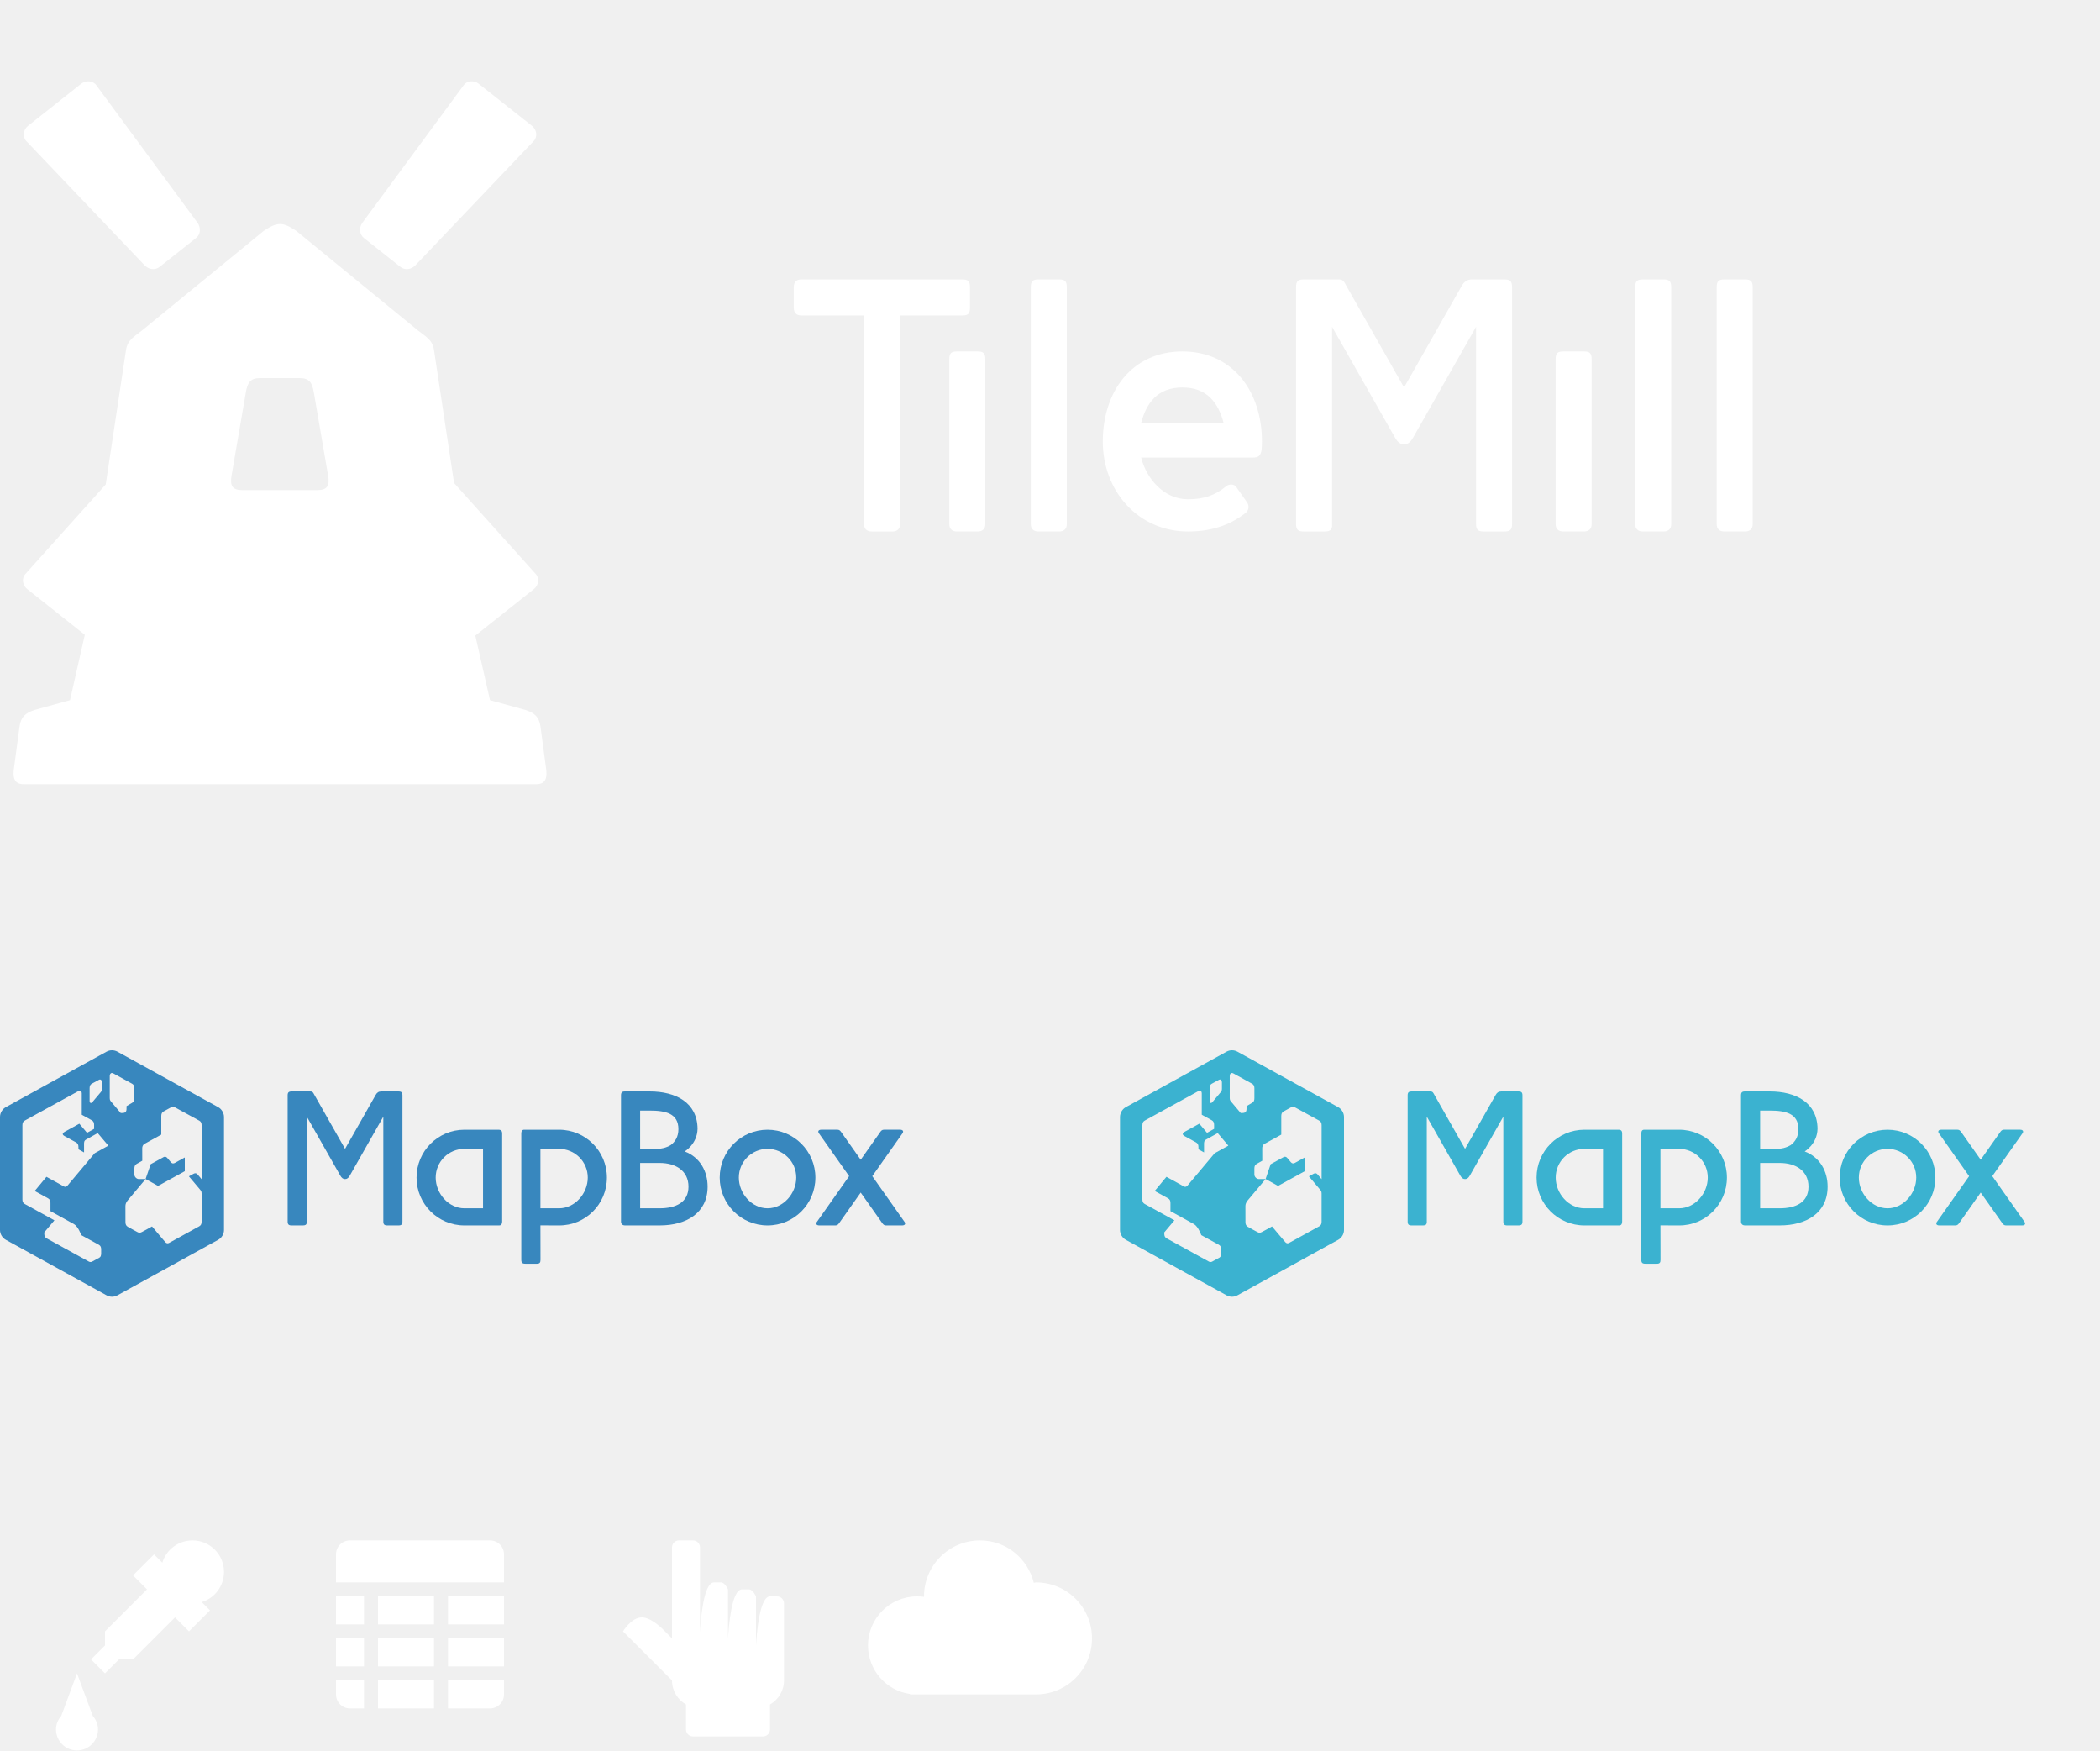
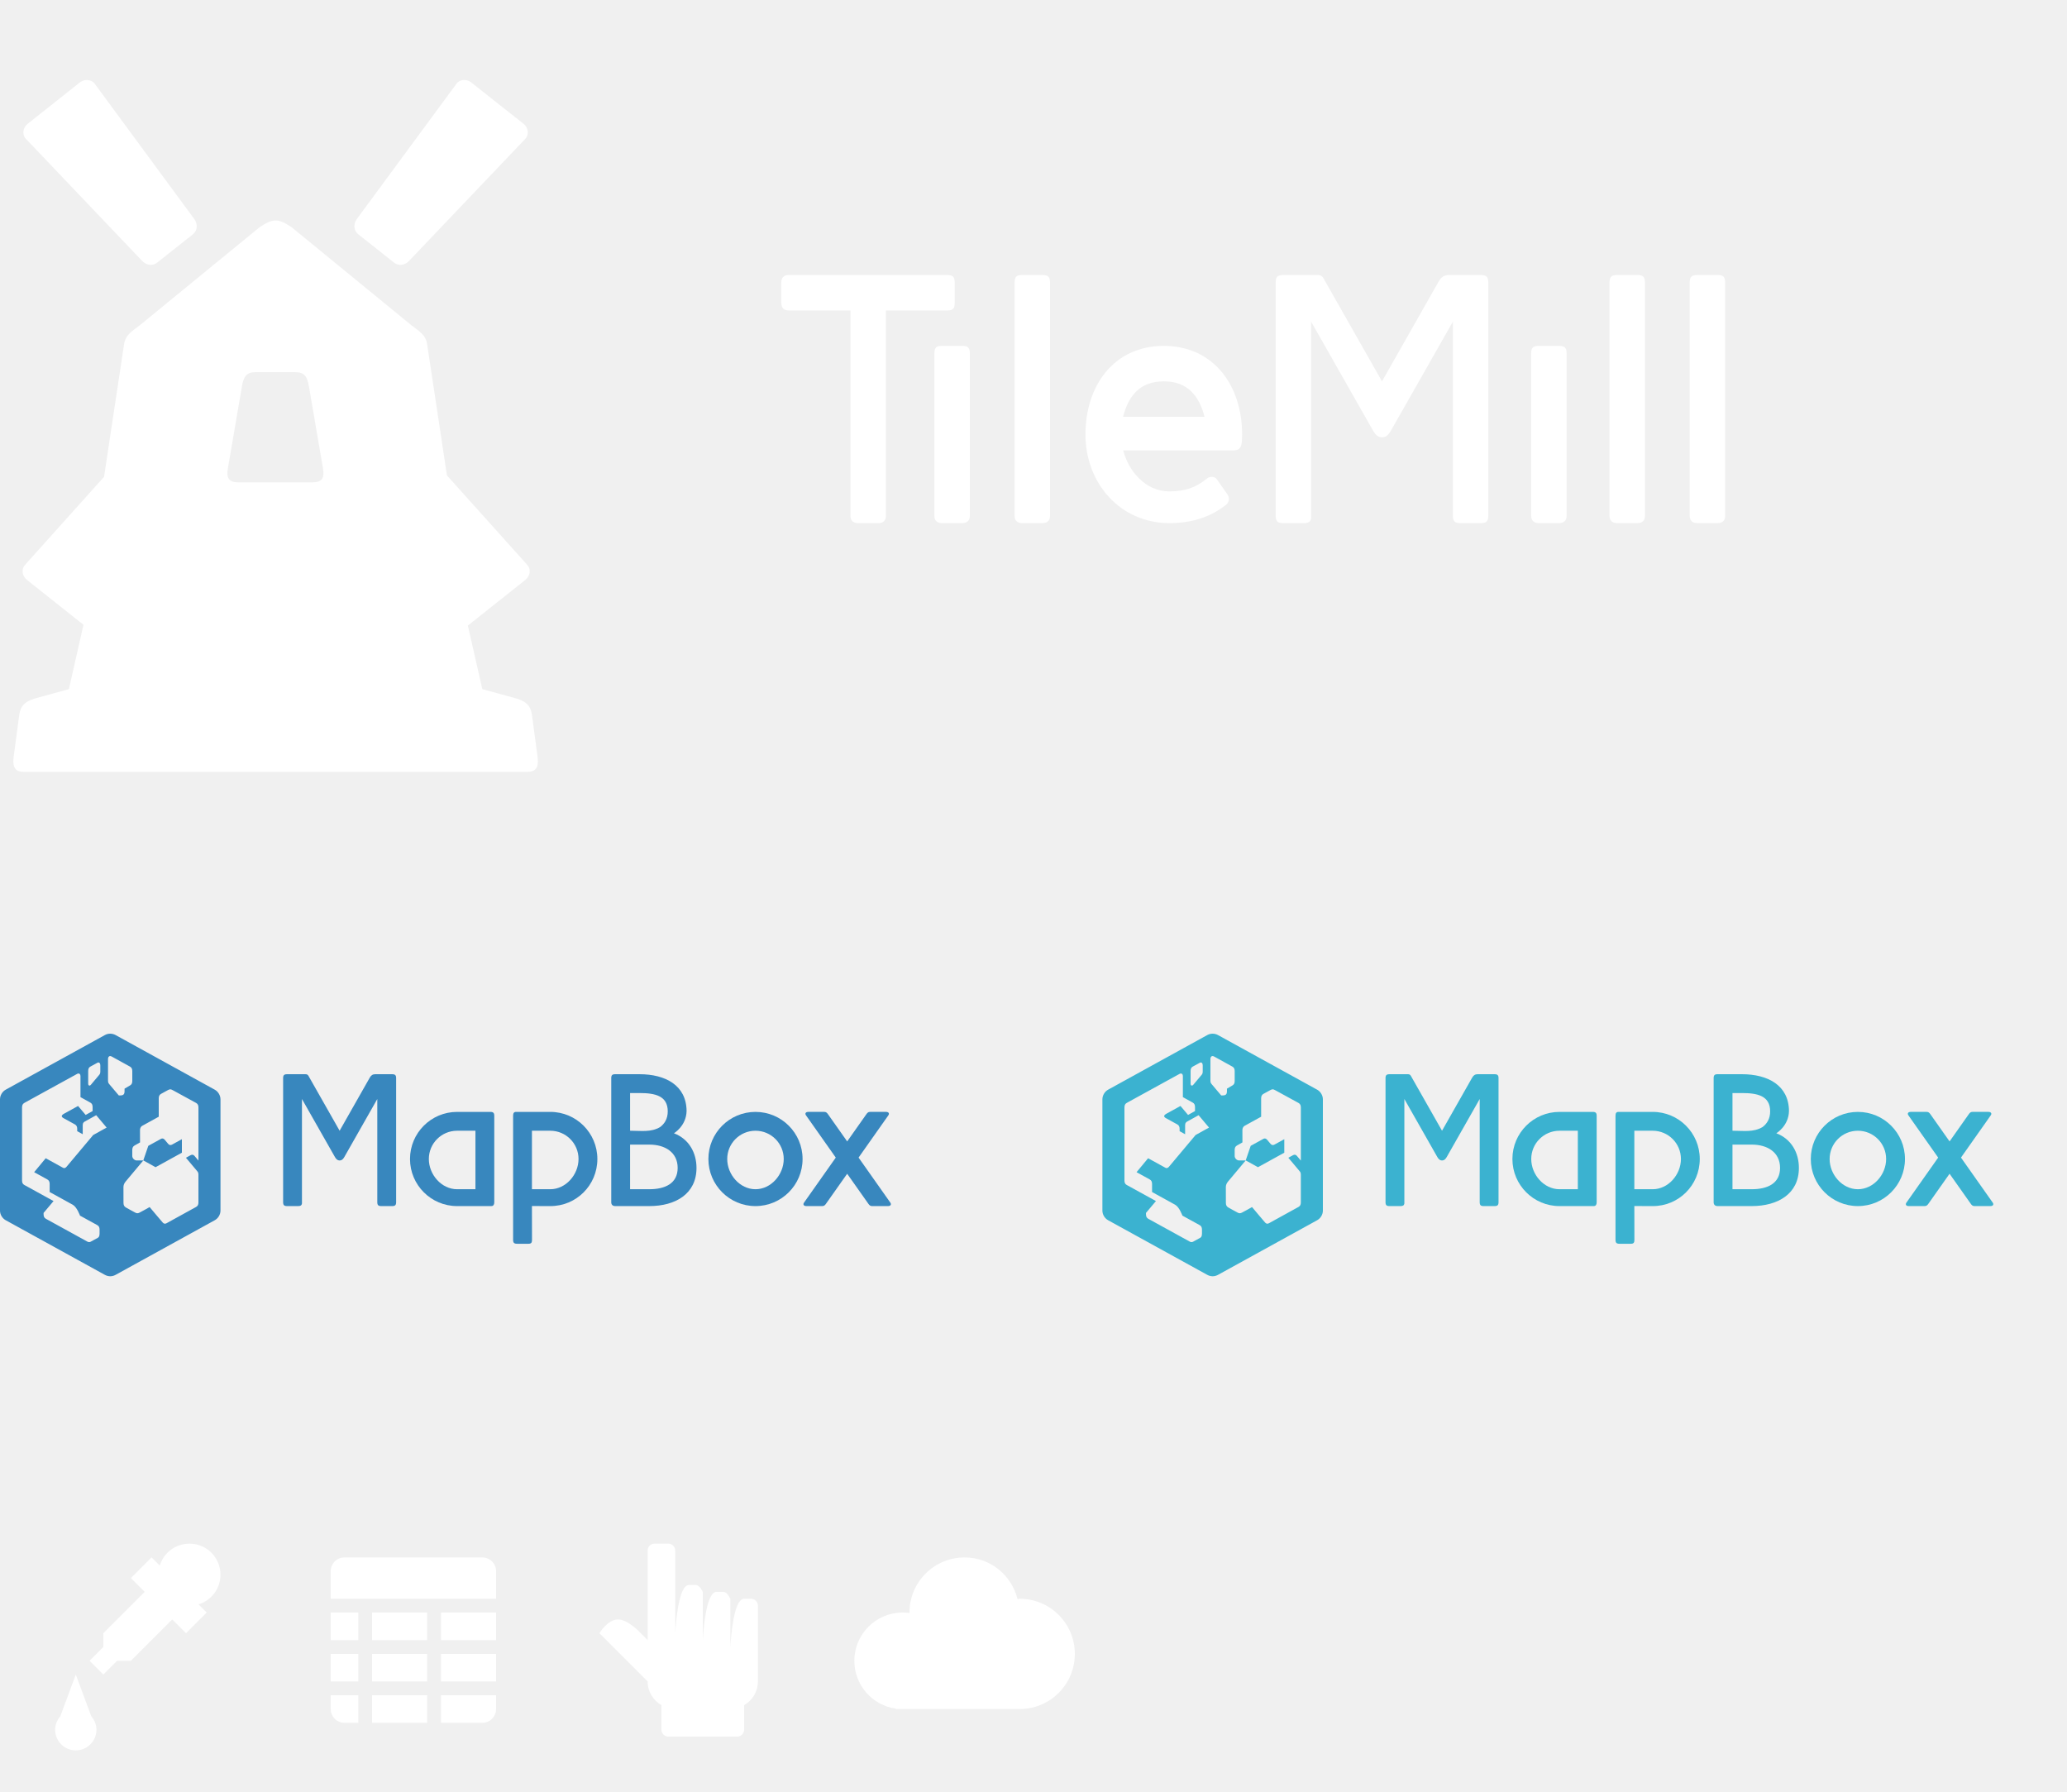
- <svg xmlns="http://www.w3.org/2000/svg" width="150" height="125" id="svg7551" version="1.1">
+ <svg xmlns="http://www.w3.org/2000/svg" width="150" height="130" id="svg7551" version="1.1">
  <defs id="defs7553" />
-   <g id="layer2" transform="translate(0,-22.36218)" style="display:inline" />
+   <g id="layer2" transform="translate(0,-22.36218)" style="display:none">
+     <rect style="color:#000000;fill:#8aa7ba;fill-opacity:1;fill-rule:nonzero;stroke:none;stroke-width:2;marker:none;visibility:visible;display:inline;overflow:visible;enable-background:accumulate" id="rect17711" width="150" height="130" x="-4.2188475e-15" y="22.362" rx="0" ry="0" />
+   </g>
  <g id="layer1" transform="translate(0,-22.36218)">
    <g id="g5159-5-0" style="fill:#ffffff;fill-opacity:1;display:inline" transform="matrix(0.1353383,0,0,0.1353383,-54.13139,68.25293)">
      <path id="path4461-5-6-54" d="m 1024,-153.638 c -26.733,0 -42,21.266 -42,47.5 0,26.234 18.767,47.5 45,47.5 11.578,0 21.681,-2.956 30.375,-9.812 1.588,-1.252 2.197,-3.542 0.688,-5.688 l -5.719,-8.125 c -1.018,-1.446 -3.725,-1.508 -5.125,-0.344 -5.676,4.72 -11.543,6.962 -20.219,6.969 -12.843,0.009 -22,-11 -24.75,-22 l 58.906,0 c 3,0 4.163,-1 4.625,-4 0.145,-1.478 0.219,-2.981 0.219,-4.5 0,-26.234 -15.267,-47.5 -42,-47.5 z m 0,19 c 12.913,0 18.986,7.926 21.844,19 l -43.688,0 c 2.858,-11.074 8.931,-19 21.844,-19 z" clip-path="none" style="color:#000000;fill:#ffffff;fill-opacity:1;fill-rule:nonzero;stroke:none;stroke-width:50;marker:none;visibility:visible;display:inline;overflow:visible;enable-background:accumulate" />
      <path style="color:#000000;fill:#ffffff;fill-opacity:1;fill-rule:nonzero;stroke:none;stroke-width:50;marker:none;visibility:visible;display:inline;overflow:visible;enable-background:accumulate" d="m 1088,-191.638 c -3,0 -4,1 -4,4 l 0,125 c 0,3 1,4 4,4 l 11.125,0 c 2.444,0 3.545,-0.694 3.875,-2.562 l 0,-105.438 33.25,58.5 c 1.326,2.333 2.75,3.487 4.75,3.5 2,0.013 3.424,-1.167 4.75,-3.5 l 33.25,-58.5 0,104 c 0,3 1,4 4,4 l 11,0 c 3,0 4,-1 4,-4 l 0,-125 c 0,-3 -1,-4 -4,-4 l -17.125,0 c -2.495,0 -4.145,1.069 -5.5,3.5 l -30.375,53.5 -30.438,-53.594 c -1.131,-1.991 -1.504,-3.406 -4,-3.406 z" id="path4595-9-5-3" />
      <path id="path24748-9-8-0-0" d="m 822.75,-191.638 c -2.549,0 -3.844,1.574 -3.844,4.031 l 0,10.938 c 0,2.458 1.294,4.031 3.844,4.031 l 33.25,0 0,110.156 c 0,2.549 1.574,3.844 4.031,3.844 l 10.938,0 c 2.458,0 4.031,-1.294 4.031,-3.844 l 0,-110.156 32.906,0 c 3,0 4,-1 4,-4 l 0,-11 c 0,-3 -1,-4 -4,-4 l -85.156,0 z" style="color:#000000;fill:#ffffff;fill-opacity:1;fill-rule:nonzero;stroke:none;stroke-width:50;marker:none;visibility:visible;display:inline;overflow:visible;enable-background:accumulate" />
      <path id="path3668-1-1-2" d="m 948,-191.638 c -3,0 -4,1 -4,4 l 0,125.147 c 0,2.549 1.574,3.844 4.031,3.844 l 10.938,0 c 2.458,0 4.031,-1.294 4.031,-3.844 l 0,-125.147 c 0,-3 -1,-4 -4,-4 -3.667,0 -7.333,0 -11,0 z" style="color:#000000;fill:#ffffff;fill-opacity:1;fill-rule:nonzero;stroke:none;stroke-width:50;marker:none;visibility:visible;display:inline;overflow:visible;enable-background:accumulate" />
      <path id="path4597-9-0-7" d="m 1225,-153.638 c -3,0 -4,1 -4,4 l 0,87.147 c 0,2.549 1.574,3.844 4.031,3.844 l 10.938,0 c 2.458,0 4.031,-1.294 4.031,-3.844 l 0,-87.147 c 0,-3 -1,-4 -4,-4 -3.667,0 -7.333,0 -11,0 z" style="color:#000000;fill:#ffffff;fill-opacity:1;fill-rule:nonzero;stroke:none;stroke-width:50;marker:none;visibility:visible;display:inline;overflow:visible;enable-background:accumulate" />
      <path style="color:#000000;fill:#ffffff;fill-opacity:1;fill-rule:nonzero;stroke:none;stroke-width:50;marker:none;visibility:visible;display:inline;overflow:visible;enable-background:accumulate" d="m 1267,-191.638 c -3,0 -4,1 -4,4 l 0,125.147 c 0,2.549 1.574,3.844 4.031,3.844 l 10.938,0 c 2.458,0 4.031,-1.294 4.031,-3.844 l 0,-125.147 c 0,-3 -1,-4 -4,-4 -3.667,0 -7.333,0 -11,0 z" id="path4599-5-2-1" />
      <path id="path4601-6-4-7" d="m 1310,-191.638 c -3,0 -4,1 -4,4 l 0,125.147 c 0,2.549 1.574,3.844 4.031,3.844 l 10.938,0 c 2.458,0 4.031,-1.294 4.031,-3.844 l 0,-125.147 c 0,-3 -1,-4 -4,-4 -3.667,0 -7.333,0 -11,0 z" style="color:#000000;fill:#ffffff;fill-opacity:1;fill-rule:nonzero;stroke:none;stroke-width:50;marker:none;visibility:visible;display:inline;overflow:visible;enable-background:accumulate" />
      <path style="color:#000000;fill:#ffffff;fill-opacity:1;fill-rule:nonzero;stroke:none;stroke-width:50;marker:none;visibility:visible;display:inline;overflow:visible;enable-background:accumulate" d="m 905,-153.638 c -3,0 -4,1 -4,4 l 0,87.147 c 0,2.549 1.574,3.844 4.031,3.844 l 10.938,0 c 2.458,0 4.031,-1.294 4.031,-3.844 l 0,-87.147 c 0,-3 -1,-4 -4,-4 -3.667,0 -7.333,0 -11,0 z" id="path4605-5-0-9" />
    </g>
    <g style="fill:#ffffff;display:inline" id="g33033" transform="matrix(0.2556115,0,0,0.2556115,-154.3156,87.8115)">
      <path style="color:#000000;fill:#ffffff;fill-opacity:1;fill-rule:nonzero;stroke:none;stroke-width:1.391;marker:none;visibility:visible;display:inline;overflow:visible;enable-background:accumulate" d="m 628.098,-233.325 c -0.588,0.051 -1.199,0.27 -1.688,0.656 l -14.875,11.781 c -1.303,1.031 -1.634,3.004 -0.5,4.219 l 33.04,34.689 c 1.134,1.215 2.915,1.531 4.219,0.5 l 10.188,-8.062 c 1.303,-1.031 1.391,-2.836 0.469,-4.219 l -28.29,-38.439 c -0.461,-0.691 -1.225,-1.046 -2,-1.125 -0.194,-0.02 -0.366,-0.017 -0.562,0 z m 107.12,0 c -0.775,0.079 -1.508,0.434 -1.969,1.125 l -28.321,38.439 c -0.922,1.383 -0.803,3.187 0.5,4.219 l 10.188,8.062 c 1.303,1.031 3.085,0.715 4.219,-0.5 l 33.04,-34.689 c 1.134,-1.215 0.803,-3.187 -0.5,-4.219 l -14.906,-11.781 c -0.652,-0.516 -1.475,-0.735 -2.25,-0.656 z m -53.248,39.87 c -1.297,0 -2.624,0.614 -4.562,1.906 l -34,27.817 c -2.17,1.722 -4.051,2.597 -4.487,5.486 l -5.669,37.545 -22.438,25 c -1.134,1.215 -0.803,3.187 0.5,4.219 l 16.094,12.781 -4.136,18.26 -9.836,2.709 c -2.633,0.861 -3.873,1.973 -4.25,4.562 l -1.562,11.639 c -0.377,2.589 -0.051,4.562 2.719,4.562 l 143.226,0 c 2.77,0 3.096,-1.973 2.719,-4.562 l -1.562,-11.639 c -0.377,-2.589 -1.617,-3.701 -4.25,-4.562 l -9.836,-2.709 -4.105,-18.041 16.375,-13 c 1.303,-1.031 1.634,-3.004 0.5,-4.219 l -22.812,-25.406 -5.607,-37.139 c -0.4,-2.875 -2.317,-3.764 -4.487,-5.486 l -34,-27.817 c -1.939,-1.292 -3.234,-1.906 -4.531,-1.906 z m -5.562,43.034 11,0 c 2.77,0 3.531,1.27 4,4 l 4,23.297 c 0.469,2.73 -0.23,4 -3,4 l -21,0 c -2.77,0 -3.469,-1.27 -3,-4 l 4,-23.297 c 0.469,-2.73 1.23,-4 4,-4 z" id="path33031" />
    </g>
    <g id="g7707" transform="translate(0,11.80001)" style="color:#000000;fill:#3887be;fill-opacity:1;fill-rule:nonzero;stroke:none;stroke-width:2;marker:none;visibility:visible;display:inline;overflow:visible;enable-background:accumulate">
-       <g id="g4022-8" transform="matrix(0.5951758,0,0,0.5951758,-49.65323,30.07154)" style="fill:#3887be;fill-opacity:1;display:inline;color:#000000;fill-rule:nonzero;stroke:none;stroke-width:3.36;marker:none;visibility:visible;overflow:visible;enable-background:accumulate">
+       <g id="g4022-8" transform="matrix(0.5951758,0,0,0.5951758,-49.65323,30.07154)" style="color:#000000;fill:#3887be;fill-opacity:1;fill-rule:nonzero;stroke:none;stroke-width:3.36;marker:none;visibility:visible;display:inline;overflow:visible;enable-background:accumulate">
        <g id="g25745-8-7-8-8" transform="matrix(0.1208684,0,0,0.1208684,108.64,151.526)" style="color:#000000;fill:#3887be;fill-opacity:1;fill-rule:nonzero;stroke:none;stroke-width:27.802;marker:none;visibility:visible;display:inline;overflow:visible;enable-background:accumulate">
          <path id="path24740-2-4-4-5" d="m 252.5,-403.397 c -26.234,0 -47.5,21.266 -47.5,47.5 0,26.234 21.266,47.5 47.5,47.5 l 34.531,-2e-5 c 2.119,-1e-5 2.969,-1.582 2.969,-3.75 l 0,-87.25 c 0,-3 -1,-4 -4,-4 z m 0,19 18.5,0 0,6.844 0,45.312 0,6.844 -18.5,0 c -15.74,0 -28.5,-14.76 -28.5,-30.5 0,-15.74 12.76,-28.5 28.5,-28.5 z" clip-path="none" style="color:#000000;fill:#3887be;fill-opacity:1;fill-rule:nonzero;stroke:none;stroke-width:27.802;marker:none;visibility:visible;display:inline;overflow:visible;enable-background:accumulate" />
          <path id="path24742-8-9-8-3" d="m 81,-441.397 c -3,0 -4,1 -4,4 l 0,125 c 0,3 1,4 4,4 l 11.125,0 c 2.444,0 3.545,-0.694 3.875,-2.562 l 0,-105.438 33.25,58.5 c 1.326,2.333 2.75,3.487 4.75,3.5 2,0.013 3.424,-1.167 4.75,-3.5 l 33.25,-58.5 0,104 c 0,3 1,4 4,4 l 11,0 c 3,0 4,-1 4,-4 l 0,-125 c 0,-3 -1,-4 -4,-4 l -17.125,0 c -2.495,0 -4.145,1.069 -5.5,3.5 l -30.375,53.5 -30.438,-53.594 c -1.131,-1.991 -1.504,-3.406 -4,-3.406 z" style="color:#000000;fill:#3887be;fill-opacity:1;fill-rule:nonzero;stroke:none;stroke-width:27.802;marker:none;visibility:visible;display:inline;overflow:visible;enable-background:accumulate" />
          <path id="path24744-0-3-0-7" d="m 311.969,-403.397 c -2.201,-3.2e-4 -2.969,1.312 -2.969,3.938 l 0,125.062 c 0,3 0.996,4 4.016,4 l 11.51,0 c 2.749,0 3.546,-1.181 3.541,-3.875 L 328,-308.459 c 6.077,0.036 12.586,0.036 18.5,0.062 26.121,0.118 47.5,-20.962 47.5,-47.5 0,-26.234 -21.266,-47.526 -47.5,-47.5 -11.541,0.012 -23.003,0.002 -34.531,0 z m 16.031,19 18.5,0 c 15.74,0 28.5,12.76 28.5,28.5 0,15.74 -12.76,30.5 -28.5,30.5 l -18.5,0 z" clip-path="none" style="color:#000000;fill:#3887be;fill-opacity:1;fill-rule:nonzero;stroke:none;stroke-width:27.802;marker:none;visibility:visible;display:inline;overflow:visible;enable-background:accumulate" />
          <path style="color:#000000;fill:#3887be;fill-opacity:1;fill-rule:nonzero;stroke:none;stroke-width:27.802;marker:none;visibility:visible;display:inline;overflow:visible;enable-background:accumulate" d="m 553.5,-403.397 c 26.234,0 47.5,21.266 47.5,47.5 0,26.234 -21.266,47.5 -47.5,47.5 -26.234,0 -47.5,-21.266 -47.5,-47.5 0,-26.234 21.266,-47.5 47.5,-47.5 z m 0,19 c -15.74,0 -28.5,12.76 -28.5,28.5 0,15.74 12.76,30.5 28.5,30.5 15.74,0 28.5,-14.76 28.5,-30.5 0,-15.74 -12.76,-28.5 -28.5,-28.5 z" id="path24746-2-46-4-1" clip-path="none" />
          <path style="color:#000000;fill:#3887be;fill-opacity:1;fill-rule:nonzero;stroke:none;stroke-width:27.802;marker:none;visibility:visible;display:inline;overflow:visible;enable-background:accumulate" d="m 412,-441.406 c -3,0 -4,1 -4,4 l 0,125.156 c 0,2.549 1.574,3.844 4.031,3.844 l 34.469,0 c 26.234,0 47.5,-12.266 47.5,-38.5 0,-15.083 -7.419,-29.095 -22.75,-34.938 0,0 12.479,-7.371 12.75,-22.5 -0.24,-25.916 -21.415,-37.062 -47.5,-37.062 z m 15,19 9.5,0 c 15.74,0 28.5,2.76 28.5,18.5 0,7.509 -3.281,12.505 -7.656,15.781 -9.309,5.536 -19.343,3.719 -30.344,3.719 z m 0,52 19.5,0 c 15.74,0 28.5,7.76 28.5,23.5 0,15.74 -12.76,21.5 -28.5,21.5 -6.472,9e-5 -13.007,0 -19.5,0 z" id="path24748-0-4-6-2" />
          <path style="color:#000000;fill:#3887be;fill-opacity:1;fill-rule:nonzero;stroke:none;stroke-width:27.802;marker:none;visibility:visible;display:inline;overflow:visible;enable-background:accumulate" d="m 606.812,-403.406 c -2.691,0 -3.733,1.668 -2.25,3.625 l 29.938,42.472 -31.938,45.278 c -1.483,1.957 -0.441,3.625 2.25,3.625 l 16.156,0 c 1.674,0 2.621,-0.858 3.625,-2.281 l 21.397,-30.322 21.416,30.322 c 1.004,1.424 1.951,2.281 3.625,2.281 l 16.156,0 c 2.691,0 3.733,-1.668 2.25,-3.625 L 657.5,-357.312 l 29.938,-42.469 c 1.483,-1.957 0.441,-3.625 -2.25,-3.625 l -16.156,0 c -1.674,0 -2.621,0.858 -3.625,2.281 l -19.405,27.508 -19.407,-27.508 c -1.004,-1.424 -1.951,-2.281 -3.625,-2.281 z" id="path9206-2-0-9-1-0-5" />
        </g>
      </g>
      <path id="path5629-7-4-6-8-6-6-7-5" d="m 8.002,85.562 c -0.135,-7.99e-4 -0.269,0.033 -0.388,0.098 l -7.2,3.965 c -0.125,0.068 -0.227,0.173 -0.3,0.295 C 0.043,90.042 2.4e-4,90.182 0,90.325 l 0,8.072 c 4.8e-4,0.285 0.166,0.563 0.415,0.7 l 7.2,3.965 c 0.117,0.064 0.251,0.1 0.385,0.1 0.134,0 0.268,-0.036 0.385,-0.1 l 7.2,-3.965 c 0.249,-0.137 0.415,-0.415 0.415,-0.7 l 0,-8.072 c -2.1e-4,-0.142 -0.043,-0.283 -0.115,-0.405 -0.072,-0.122 -0.175,-0.227 -0.3,-0.295 l -7.2,-3.965 c -0.117,-0.064 -0.25,-0.097 -0.383,-0.098 z m -0.007,1.623 c 0.034,4.34e-4 0.073,0.013 0.117,0.037 0.44,0.242 0.881,0.484 1.32,0.728 0.122,0.068 0.168,0.172 0.168,0.327 l 0,0.715 c 0,0.154 -0.044,0.258 -0.163,0.325 l -0.398,0.233 0,0.172 c 0,0.24 -0.084,0.32 -0.32,0.32 l -0.098,0 -0.672,-0.795 c -0.069,-0.082 -0.11,-0.13 -0.11,-0.282 l 0,-1.567 c 0,-0.117 0.053,-0.214 0.155,-0.212 z m -0.84,0.465 c 0.077,0.006 0.125,0.09 0.125,0.217 l 0,0.435 c 0,0.121 -0.025,0.177 -0.07,0.235 l -0.525,0.625 -0.087,0.105 c -0.088,0.106 -0.198,0.07 -0.198,-0.08 l 0,-0.913 c 0,-0.152 0.042,-0.266 0.16,-0.325 l 0.51,-0.278 c 0.032,-0.017 0.059,-0.024 0.085,-0.022 z m -1.47,0.802 c 0.085,-0.007 0.155,0.05 0.155,0.185 l 0,1.528 0.713,0.395 c 0.122,0.067 0.168,0.172 0.168,0.328 l 0,0.287 -0.505,0.282 -0.55,-0.65 -1.012,0.557 c -0.198,0.109 -0.243,0.219 -0.037,0.33 l 0.818,0.45 c 0.122,0.067 0.168,0.172 0.168,0.328 l 0,0.165 0.4,0.22 0,-0.575 c 0,-0.16 -0.005,-0.262 0.168,-0.357 l 0.81,-0.448 0.757,0.897 -0.975,0.54 c -0.644,0.769 -1.286,1.54 -1.935,2.305 -0.078,0.093 -0.168,0.12 -0.25,0.075 -0.453,-0.25 -0.821,-0.452 -1.26,-0.695 l -0.84,1.012 c 0.319,0.176 0.639,0.351 0.958,0.527 0.122,0.068 0.168,0.172 0.168,0.328 l 0,0.585 1.675,0.922 c 0.307,0.169 0.527,0.79 0.527,0.79 l 1.252,0.688 c 0.122,0.067 0.168,0.172 0.168,0.328 l 0,0.292 c -0.005,0.136 -0.026,0.246 -0.125,0.3 l -0.522,0.285 c -0.071,0.039 -0.161,0.035 -0.23,-0.003 L 3.33,98.992 C 3.208,98.924 3.163,98.82 3.163,98.664 l 0,-0.098 0.723,-0.86 -2.12,-1.167 C 1.643,96.472 1.6,96.369 1.6,96.212 l 0,-3.955 0,-0.448 0,-0.67 0,-0.223 c 0,-0.156 0.043,-0.263 0.165,-0.33 l 0.152,-0.085 c 1.241,-0.681 3.68,-2.022 3.68,-2.022 0.029,-0.016 0.059,-0.025 0.087,-0.028 z m 6.675,1.145 c 0.048,0 0.101,0.023 0.185,0.068 0.561,0.31 1.126,0.614 1.688,0.923 0.122,0.067 0.168,0.172 0.168,0.328 l 0,3.853 -0.285,-0.338 c -0.089,-0.105 -0.185,-0.107 -0.285,-0.052 l -0.338,0.185 0.787,0.935 c 0.076,0.091 0.12,0.134 0.12,0.295 l 0,2.01 c 0,0.156 -0.045,0.26 -0.168,0.328 l -2.15,1.185 c -0.092,0.051 -0.191,0.044 -0.273,-0.052 -0.291,-0.344 -0.625,-0.729 -0.95,-1.123 -0.24,0.133 -0.487,0.278 -0.728,0.4 -0.123,0.062 -0.2,0.066 -0.32,0 -0.212,-0.117 -0.447,-0.238 -0.682,-0.375 -0.12,-0.07 -0.168,-0.174 -0.168,-0.33 -8.4e-4,-0.382 -0.003,-0.758 -0.002,-1.147 2.1e-4,-0.13 0.045,-0.266 0.158,-0.4 l 1.282,-1.53 -0.48,0 c -0.16,0 -0.32,-0.16 -0.32,-0.32 l 0,-0.438 c 0,-0.156 0.046,-0.26 0.168,-0.328 0.078,-0.043 0.395,-0.223 0.395,-0.223 l -0.002,-0.89 c -2.9e-4,-0.112 0.038,-0.246 0.168,-0.318 l 1.192,-0.657 0,-1.33 c 0,-0.156 0.046,-0.26 0.168,-0.328 0.149,-0.083 0.334,-0.183 0.502,-0.275 0.073,-0.038 0.12,-0.055 0.17,-0.055 z m -1.96,5.16 0.89,0.492 1.91,-1.052 0,-0.98 -0.71,0.39 c -0.099,0.055 -0.196,0.054 -0.285,-0.05 l -0.253,-0.3 c -0.078,-0.093 -0.163,-0.11 -0.25,-0.075 l -0.94,0.517 -0.363,1.058 z" style="font-size:medium;font-style:normal;font-variant:normal;font-weight:normal;font-stretch:normal;text-indent:0;text-align:start;text-decoration:none;line-height:normal;letter-spacing:normal;word-spacing:normal;text-transform:none;direction:ltr;block-progression:tb;writing-mode:lr-tb;text-anchor:start;baseline-shift:baseline;color:#000000;fill:#3887be;fill-opacity:1;fill-rule:nonzero;stroke:none;stroke-width:2;marker:none;visibility:visible;display:inline;overflow:visible;enable-background:accumulate;font-family:Sans;-inkscape-font-specification:Sans" />
    </g>
-     <path style="fill:#ffffff;fill-opacity:1;display:inline" d="m 25,132.362 c -0.554,0 -1,0.446 -1,1 l 0,2 2.5,0 5,0 4.5,0 0,-2 c 0,-0.554 -0.446,-1 -1,-1 l -10,0 z m -1,4 0,2 2,0 0,-2 -2,0 z m 3,0 0,2 4,0 0,-2 -4,0 z m 5,0 0,2 4,0 0,-2 -4,0 z m -8,3 0,2 2,0 0,-2 -2,0 z m 3,0 0,2 4,0 0,-2 -4,0 z m 5,0 0,2 4,0 0,-2 -4,0 z m -8,3 0,1 c 0,0.554 0.446,1 1,1 l 1,0 0,-2 -2,0 z m 3,0 0,2 4,0 0,-2 -4,0 z m 5,0 0,2 3,0 c 0.554,0 1,-0.446 1,-1 l 0,-1 -4,0 z" id="rect4871-2" />
-     <path style="color:#000000;fill:#ffffff;fill-opacity:1;fill-rule:nonzero;stroke:none;stroke-width:1;marker:none;visibility:visible;display:inline;overflow:visible;enable-background:accumulate" d="m 48.5,132.362 c -0.277,0 -0.5,0.223 -0.5,0.5 l 0,6.5 -0.5,-0.5 c 0,0 -0.906,-1 -1.656,-1 -0.75,0 -1.344,1 -1.344,1 l 3.5,3.5 c 0,0.742 0.403,1.373 1,1.719 l 0,1.781 c 0,0.277 0.223,0.5 0.5,0.5 l 5,0 c 0.277,0 0.5,-0.223 0.5,-0.5 l 0,-1.781 c 0.597,-0.345 1,-0.977 1,-1.719 l 0,-3 0,-2.5 c 0,-0.277 -0.223,-0.5 -0.5,-0.5 l -0.5,0 c -0.75,0 -0.953,2.688 -1,3.531 l 0,-3.031 0,-0.5 c 0,0 -0.223,-0.5 -0.5,-0.5 l -0.5,0 c -0.75,0 -0.953,2.688 -1,3.531 l 0,-3.031 0,-0.5 c 0,0 -0.223,-0.5 -0.5,-0.5 l -0.5,0 c -0.75,0 -0.953,2.688 -1,3.531 l 0,-1.531 0,-4.5 c 0,-0.277 -0.223,-0.5 -0.5,-0.5 z" id="rect3980" />
-     <path id="path3896" d="m 13.75,132.362 c -1.016,0 -1.877,0.668 -2.156,1.594 L 11,133.362 l -1.5,1.5 1,1 -3,3 0,1 -1,1 1,1 1,-1 1,0 3,-3 1,1 1.5,-1.5 -0.594,-0.594 c 0.926,-0.279 1.594,-1.14 1.594,-2.156 0,-1.242 -1.008,-2.25 -2.25,-2.25 z m -8.25,9.5 -1.125,3.031 c -0.226,0.263 -0.375,0.595 -0.375,0.969 0,0.828 0.672,1.5 1.5,1.5 0.828,0 1.5,-0.672 1.5,-1.5 0,-0.374 -0.149,-0.706 -0.375,-0.969 z" style="color:#000000;fill:#ffffff;fill-opacity:1;fill-rule:nonzero;stroke:none;stroke-width:0.055;marker:none;visibility:visible;display:inline;overflow:visible;enable-background:accumulate" />
-     <path style="color:#000000;fill:#ffffff;fill-opacity:1;fill-rule:nonzero;stroke:none;stroke-width:0;marker:none;visibility:visible;display:inline;overflow:visible;enable-background:accumulate" d="m 70,132.362 c -2.209,0 -4,1.791 -4,4 0,0.01 -8e-5,0.021 0,0.031 -0.161,-0.023 -0.332,-0.031 -0.5,-0.031 -1.933,0 -3.5,1.567 -3.5,3.5 0,1.765 1.301,3.229 3,3.469 l 0,0.031 0.5,0 8.5,0 c 2.209,0 4,-1.791 4,-4 0,-2.209 -1.791,-4 -4,-4 -0.054,0 -0.103,0.029 -0.156,0.031 -0.434,-1.739 -1.97,-3.031 -3.844,-3.031 z" id="path4745" />
+     <path style="fill:#ffffff;fill-opacity:1;display:inline" d="m 25,135.362 c -0.554,0 -1,0.446 -1,1 l 0,2 2.5,0 5,0 4.5,0 0,-2 c 0,-0.554 -0.446,-1 -1,-1 l -10,0 z m -1,4 0,2 2,0 0,-2 -2,0 z m 3,0 0,2 4,0 0,-2 -4,0 z m 5,0 0,2 4,0 0,-2 -4,0 z m -8,3 0,2 2,0 0,-2 -2,0 z m 3,0 0,2 4,0 0,-2 -4,0 z m 5,0 0,2 4,0 0,-2 -4,0 z m -8,3 0,1 c 0,0.554 0.446,1 1,1 l 1,0 0,-2 -2,0 z m 3,0 0,2 4,0 0,-2 -4,0 z m 5,0 0,2 3,0 c 0.554,0 1,-0.446 1,-1 l 0,-1 -4,0 z" id="rect4871-2" />
+     <path style="color:#000000;fill:#ffffff;fill-opacity:1;fill-rule:nonzero;stroke:none;stroke-width:1;marker:none;visibility:visible;display:inline;overflow:visible;enable-background:accumulate" d="m 47.5,134.362 c -0.277,0 -0.5,0.223 -0.5,0.5 l 0,6.5 -0.5,-0.5 c 0,0 -0.906,-1 -1.656,-1 -0.75,0 -1.344,1 -1.344,1 l 3.5,3.5 c 0,0.742 0.403,1.373 1,1.719 l 0,1.781 c 0,0.277 0.223,0.5 0.5,0.5 l 5,0 c 0.277,0 0.5,-0.223 0.5,-0.5 l 0,-1.781 c 0.597,-0.345 1,-0.977 1,-1.719 l 0,-3 0,-2.5 c 0,-0.277 -0.223,-0.5 -0.5,-0.5 l -0.5,0 c -0.75,0 -0.953,2.688 -1,3.531 l 0,-3.031 0,-0.5 c 0,0 -0.223,-0.5 -0.5,-0.5 l -0.5,0 c -0.75,0 -0.953,2.688 -1,3.531 l 0,-3.031 0,-0.5 c 0,0 -0.223,-0.5 -0.5,-0.5 l -0.5,0 c -0.75,0 -0.953,2.688 -1,3.531 l 0,-1.531 0,-4.5 c 0,-0.277 -0.223,-0.5 -0.5,-0.5 z" id="rect3980" />
+     <path id="path3896" d="m 13.75,134.362 c -1.016,0 -1.877,0.668 -2.156,1.594 L 11,135.362 l -1.5,1.5 1,1 -3,3 0,1 -1,1 1,1 1,-1 1,0 3,-3 1,1 1.5,-1.5 -0.594,-0.594 c 0.926,-0.279 1.594,-1.14 1.594,-2.156 0,-1.242 -1.008,-2.25 -2.25,-2.25 z m -8.25,9.5 -1.125,3.031 c -0.226,0.263 -0.375,0.595 -0.375,0.969 0,0.828 0.672,1.5 1.5,1.5 0.828,0 1.5,-0.672 1.5,-1.5 0,-0.374 -0.149,-0.706 -0.375,-0.969 z" style="color:#000000;fill:#ffffff;fill-opacity:1;fill-rule:nonzero;stroke:none;stroke-width:0.055;marker:none;visibility:visible;display:inline;overflow:visible;enable-background:accumulate" />
+     <path style="color:#000000;fill:#ffffff;fill-opacity:1;fill-rule:nonzero;stroke:none;stroke-width:0;marker:none;visibility:visible;display:inline;overflow:visible;enable-background:accumulate" d="m 70,135.362 c -2.209,0 -4,1.791 -4,4 0,0.01 -8e-5,0.021 0,0.031 -0.161,-0.023 -0.332,-0.031 -0.5,-0.031 -1.933,0 -3.5,1.567 -3.5,3.5 0,1.765 1.301,3.229 3,3.469 l 0,0.031 0.5,0 8.5,0 c 2.209,0 4,-1.791 4,-4 0,-2.209 -1.791,-4 -4,-4 -0.054,0 -0.103,0.029 -0.156,0.031 -0.434,-1.739 -1.97,-3.031 -3.844,-3.031 z" id="path4745" />
    <g transform="translate(80,11.80001)" id="g5702">
      <g style="fill:#3bb2d0;fill-opacity:1;display:inline" transform="matrix(0.5951758,0,0,0.5951758,-49.65323,30.07154)" id="g5704">
        <g style="color:#000000;fill:#3bb2d0;fill-opacity:1;fill-rule:nonzero;stroke:none;stroke-width:55.738;marker:none;visibility:visible;display:inline;overflow:visible;enable-background:accumulate" transform="matrix(0.1208684,0,0,0.1208684,108.64,151.526)" id="g5706">
          <path style="color:#000000;fill:#3bb2d0;fill-opacity:1;fill-rule:nonzero;stroke:none;stroke-width:55.738;marker:none;visibility:visible;display:inline;overflow:visible;enable-background:accumulate" clip-path="none" d="m 252.5,-403.397 c -26.234,0 -47.5,21.266 -47.5,47.5 0,26.234 21.266,47.5 47.5,47.5 l 34.531,-2e-5 c 2.119,-1e-5 2.969,-1.582 2.969,-3.75 l 0,-87.25 c 0,-3 -1,-4 -4,-4 z m 0,19 18.5,0 0,6.844 0,45.312 0,6.844 -18.5,0 c -15.74,0 -28.5,-14.76 -28.5,-30.5 0,-15.74 12.76,-28.5 28.5,-28.5 z" id="path5708" />
          <path style="color:#000000;fill:#3bb2d0;fill-opacity:1;fill-rule:nonzero;stroke:none;stroke-width:55.738;marker:none;visibility:visible;display:inline;overflow:visible;enable-background:accumulate" d="m 81,-441.397 c -3,0 -4,1 -4,4 l 0,125 c 0,3 1,4 4,4 l 11.125,0 c 2.444,0 3.545,-0.694 3.875,-2.562 l 0,-105.438 33.25,58.5 c 1.326,2.333 2.75,3.487 4.75,3.5 2,0.013 3.424,-1.167 4.75,-3.5 l 33.25,-58.5 0,104 c 0,3 1,4 4,4 l 11,0 c 3,0 4,-1 4,-4 l 0,-125 c 0,-3 -1,-4 -4,-4 l -17.125,0 c -2.495,0 -4.145,1.069 -5.5,3.5 l -30.375,53.5 -30.438,-53.594 c -1.131,-1.991 -1.504,-3.406 -4,-3.406 z" id="path5710" />
          <path style="color:#000000;fill:#3bb2d0;fill-opacity:1;fill-rule:nonzero;stroke:none;stroke-width:55.738;marker:none;visibility:visible;display:inline;overflow:visible;enable-background:accumulate" clip-path="none" d="m 311.969,-403.397 c -2.201,-3.2e-4 -2.969,1.312 -2.969,3.938 l 0,125.062 c 0,3 0.996,4 4.016,4 l 11.51,0 c 2.749,0 3.546,-1.181 3.541,-3.875 L 328,-308.459 c 6.077,0.036 12.586,0.036 18.5,0.062 26.121,0.118 47.5,-20.962 47.5,-47.5 0,-26.234 -21.266,-47.526 -47.5,-47.5 -11.541,0.012 -23.003,0.002 -34.531,0 z m 16.031,19 18.5,0 c 15.74,0 28.5,12.76 28.5,28.5 0,15.74 -12.76,30.5 -28.5,30.5 l -18.5,0 z" id="path5712" />
          <path clip-path="none" id="path5714" d="m 553.5,-403.397 c 26.234,0 47.5,21.266 47.5,47.5 0,26.234 -21.266,47.5 -47.5,47.5 -26.234,0 -47.5,-21.266 -47.5,-47.5 0,-26.234 21.266,-47.5 47.5,-47.5 z m 0,19 c -15.74,0 -28.5,12.76 -28.5,28.5 0,15.74 12.76,30.5 28.5,30.5 15.74,0 28.5,-14.76 28.5,-30.5 0,-15.74 -12.76,-28.5 -28.5,-28.5 z" style="color:#000000;fill:#3bb2d0;fill-opacity:1;fill-rule:nonzero;stroke:none;stroke-width:55.738;marker:none;visibility:visible;display:inline;overflow:visible;enable-background:accumulate" />
          <path id="path5716" d="m 412,-441.406 c -3,0 -4,1 -4,4 l 0,125.156 c 0,2.549 1.574,3.844 4.031,3.844 l 34.469,0 c 26.234,0 47.5,-12.266 47.5,-38.5 0,-15.083 -7.419,-29.095 -22.75,-34.938 0,0 12.479,-7.371 12.75,-22.5 -0.24,-25.916 -21.415,-37.062 -47.5,-37.062 z m 15,19 9.5,0 c 15.74,0 28.5,2.76 28.5,18.5 0,7.509 -3.281,12.505 -7.656,15.781 -9.309,5.536 -19.343,3.719 -30.344,3.719 z m 0,52 19.5,0 c 15.74,0 28.5,7.76 28.5,23.5 0,15.74 -12.76,21.5 -28.5,21.5 -6.472,9e-5 -13.007,0 -19.5,0 z" style="color:#000000;fill:#3bb2d0;fill-opacity:1;fill-rule:nonzero;stroke:none;stroke-width:55.738;marker:none;visibility:visible;display:inline;overflow:visible;enable-background:accumulate" />
          <path id="path5718" d="m 606.812,-403.406 c -2.691,0 -3.733,1.668 -2.25,3.625 l 29.938,42.472 -31.938,45.278 c -1.483,1.957 -0.441,3.625 2.25,3.625 l 16.156,0 c 1.674,0 2.621,-0.858 3.625,-2.281 l 21.397,-30.322 21.416,30.322 c 1.004,1.424 1.951,2.281 3.625,2.281 l 16.156,0 c 2.691,0 3.733,-1.668 2.25,-3.625 L 657.5,-357.312 l 29.938,-42.469 c 1.483,-1.957 0.441,-3.625 -2.25,-3.625 l -16.156,0 c -1.674,0 -2.621,0.858 -3.625,2.281 l -19.405,27.508 -19.407,-27.508 c -1.004,-1.424 -1.951,-2.281 -3.625,-2.281 z" style="color:#000000;fill:#3bb2d0;fill-opacity:1;fill-rule:nonzero;stroke:none;stroke-width:55.738;marker:none;visibility:visible;display:inline;overflow:visible;enable-background:accumulate" />
        </g>
      </g>
      <path style="font-size:medium;font-style:normal;font-variant:normal;font-weight:normal;font-stretch:normal;text-indent:0;text-align:start;text-decoration:none;line-height:normal;letter-spacing:normal;word-spacing:normal;text-transform:none;direction:ltr;block-progression:tb;writing-mode:lr-tb;text-anchor:start;baseline-shift:baseline;color:#000000;fill:#3bb2d0;fill-opacity:1;fill-rule:nonzero;stroke:none;stroke-width:40;marker:none;visibility:visible;display:inline;overflow:visible;enable-background:accumulate;font-family:Sans;-inkscape-font-specification:Sans" d="m 8.002,85.562 c -0.135,-7.99e-4 -0.269,0.033 -0.388,0.098 l -7.2,3.965 c -0.125,0.068 -0.227,0.173 -0.3,0.295 C 0.043,90.042 2.4e-4,90.182 0,90.325 l 0,8.072 c 4.8e-4,0.285 0.166,0.563 0.415,0.7 l 7.2,3.965 c 0.117,0.064 0.251,0.1 0.385,0.1 0.134,0 0.268,-0.036 0.385,-0.1 l 7.2,-3.965 c 0.249,-0.137 0.415,-0.415 0.415,-0.7 l 0,-8.072 c -2.1e-4,-0.142 -0.043,-0.283 -0.115,-0.405 -0.072,-0.122 -0.175,-0.227 -0.3,-0.295 l -7.2,-3.965 c -0.117,-0.064 -0.25,-0.097 -0.383,-0.098 z m -0.007,1.623 c 0.034,4.34e-4 0.073,0.013 0.117,0.037 0.44,0.242 0.881,0.484 1.32,0.728 0.122,0.068 0.168,0.172 0.168,0.327 l 0,0.715 c 0,0.154 -0.044,0.258 -0.163,0.325 l -0.398,0.233 0,0.172 c 0,0.24 -0.084,0.32 -0.32,0.32 l -0.098,0 -0.672,-0.795 c -0.069,-0.082 -0.11,-0.13 -0.11,-0.282 l 0,-1.567 c 0,-0.117 0.053,-0.214 0.155,-0.212 z m -0.84,0.465 c 0.077,0.006 0.125,0.09 0.125,0.217 l 0,0.435 c 0,0.121 -0.025,0.177 -0.07,0.235 l -0.525,0.625 -0.087,0.105 c -0.088,0.106 -0.198,0.07 -0.198,-0.08 l 0,-0.913 c 0,-0.152 0.042,-0.266 0.16,-0.325 l 0.51,-0.278 c 0.032,-0.017 0.059,-0.024 0.085,-0.022 z m -1.47,0.802 c 0.085,-0.007 0.155,0.05 0.155,0.185 l 0,1.528 0.713,0.395 c 0.122,0.067 0.168,0.172 0.168,0.328 l 0,0.287 -0.505,0.282 -0.55,-0.65 -1.012,0.557 c -0.198,0.109 -0.243,0.219 -0.037,0.33 l 0.818,0.45 c 0.122,0.067 0.168,0.172 0.168,0.328 l 0,0.165 0.4,0.22 0,-0.575 c 0,-0.16 -0.005,-0.262 0.168,-0.357 l 0.81,-0.448 0.757,0.897 -0.975,0.54 c -0.644,0.769 -1.286,1.54 -1.935,2.305 -0.078,0.093 -0.168,0.12 -0.25,0.075 -0.453,-0.25 -0.821,-0.452 -1.26,-0.695 l -0.84,1.012 c 0.319,0.176 0.639,0.351 0.958,0.527 0.122,0.068 0.168,0.172 0.168,0.328 l 0,0.585 1.675,0.922 c 0.307,0.169 0.527,0.79 0.527,0.79 l 1.252,0.688 c 0.122,0.067 0.168,0.172 0.168,0.328 l 0,0.292 c -0.005,0.136 -0.026,0.246 -0.125,0.3 l -0.522,0.285 c -0.071,0.039 -0.161,0.035 -0.23,-0.003 L 3.33,98.992 C 3.208,98.924 3.163,98.82 3.163,98.664 l 0,-0.098 0.723,-0.86 -2.12,-1.167 C 1.643,96.472 1.6,96.369 1.6,96.212 l 0,-3.955 0,-0.448 0,-0.67 0,-0.223 c 0,-0.156 0.043,-0.263 0.165,-0.33 l 0.152,-0.085 c 1.241,-0.681 3.68,-2.022 3.68,-2.022 0.029,-0.016 0.059,-0.025 0.087,-0.028 z m 6.675,1.145 c 0.048,0 0.101,0.023 0.185,0.068 0.561,0.31 1.126,0.614 1.688,0.923 0.122,0.067 0.168,0.172 0.168,0.328 l 0,3.853 -0.285,-0.338 c -0.089,-0.105 -0.185,-0.107 -0.285,-0.052 l -0.338,0.185 0.787,0.935 c 0.076,0.091 0.12,0.134 0.12,0.295 l 0,2.01 c 0,0.156 -0.045,0.26 -0.168,0.328 l -2.15,1.185 c -0.092,0.051 -0.191,0.044 -0.273,-0.052 -0.291,-0.344 -0.625,-0.729 -0.95,-1.123 -0.24,0.133 -0.487,0.278 -0.728,0.4 -0.123,0.062 -0.2,0.066 -0.32,0 -0.212,-0.117 -0.447,-0.238 -0.682,-0.375 -0.12,-0.07 -0.168,-0.174 -0.168,-0.33 -8.4e-4,-0.382 -0.003,-0.758 -0.002,-1.147 2.1e-4,-0.13 0.045,-0.266 0.158,-0.4 l 1.282,-1.53 -0.48,0 c -0.16,0 -0.32,-0.16 -0.32,-0.32 l 0,-0.438 c 0,-0.156 0.046,-0.26 0.168,-0.328 0.078,-0.043 0.395,-0.223 0.395,-0.223 l -0.002,-0.89 c -2.9e-4,-0.112 0.038,-0.246 0.168,-0.318 l 1.192,-0.657 0,-1.33 c 0,-0.156 0.046,-0.26 0.168,-0.328 0.149,-0.083 0.334,-0.183 0.502,-0.275 0.073,-0.038 0.12,-0.055 0.17,-0.055 z m -1.96,5.16 0.89,0.492 1.91,-1.052 0,-0.98 -0.71,0.39 c -0.099,0.055 -0.196,0.054 -0.285,-0.05 l -0.253,-0.3 c -0.078,-0.093 -0.163,-0.11 -0.25,-0.075 l -0.94,0.517 -0.363,1.058 z" id="path5720" />
    </g>
  </g>
</svg>
